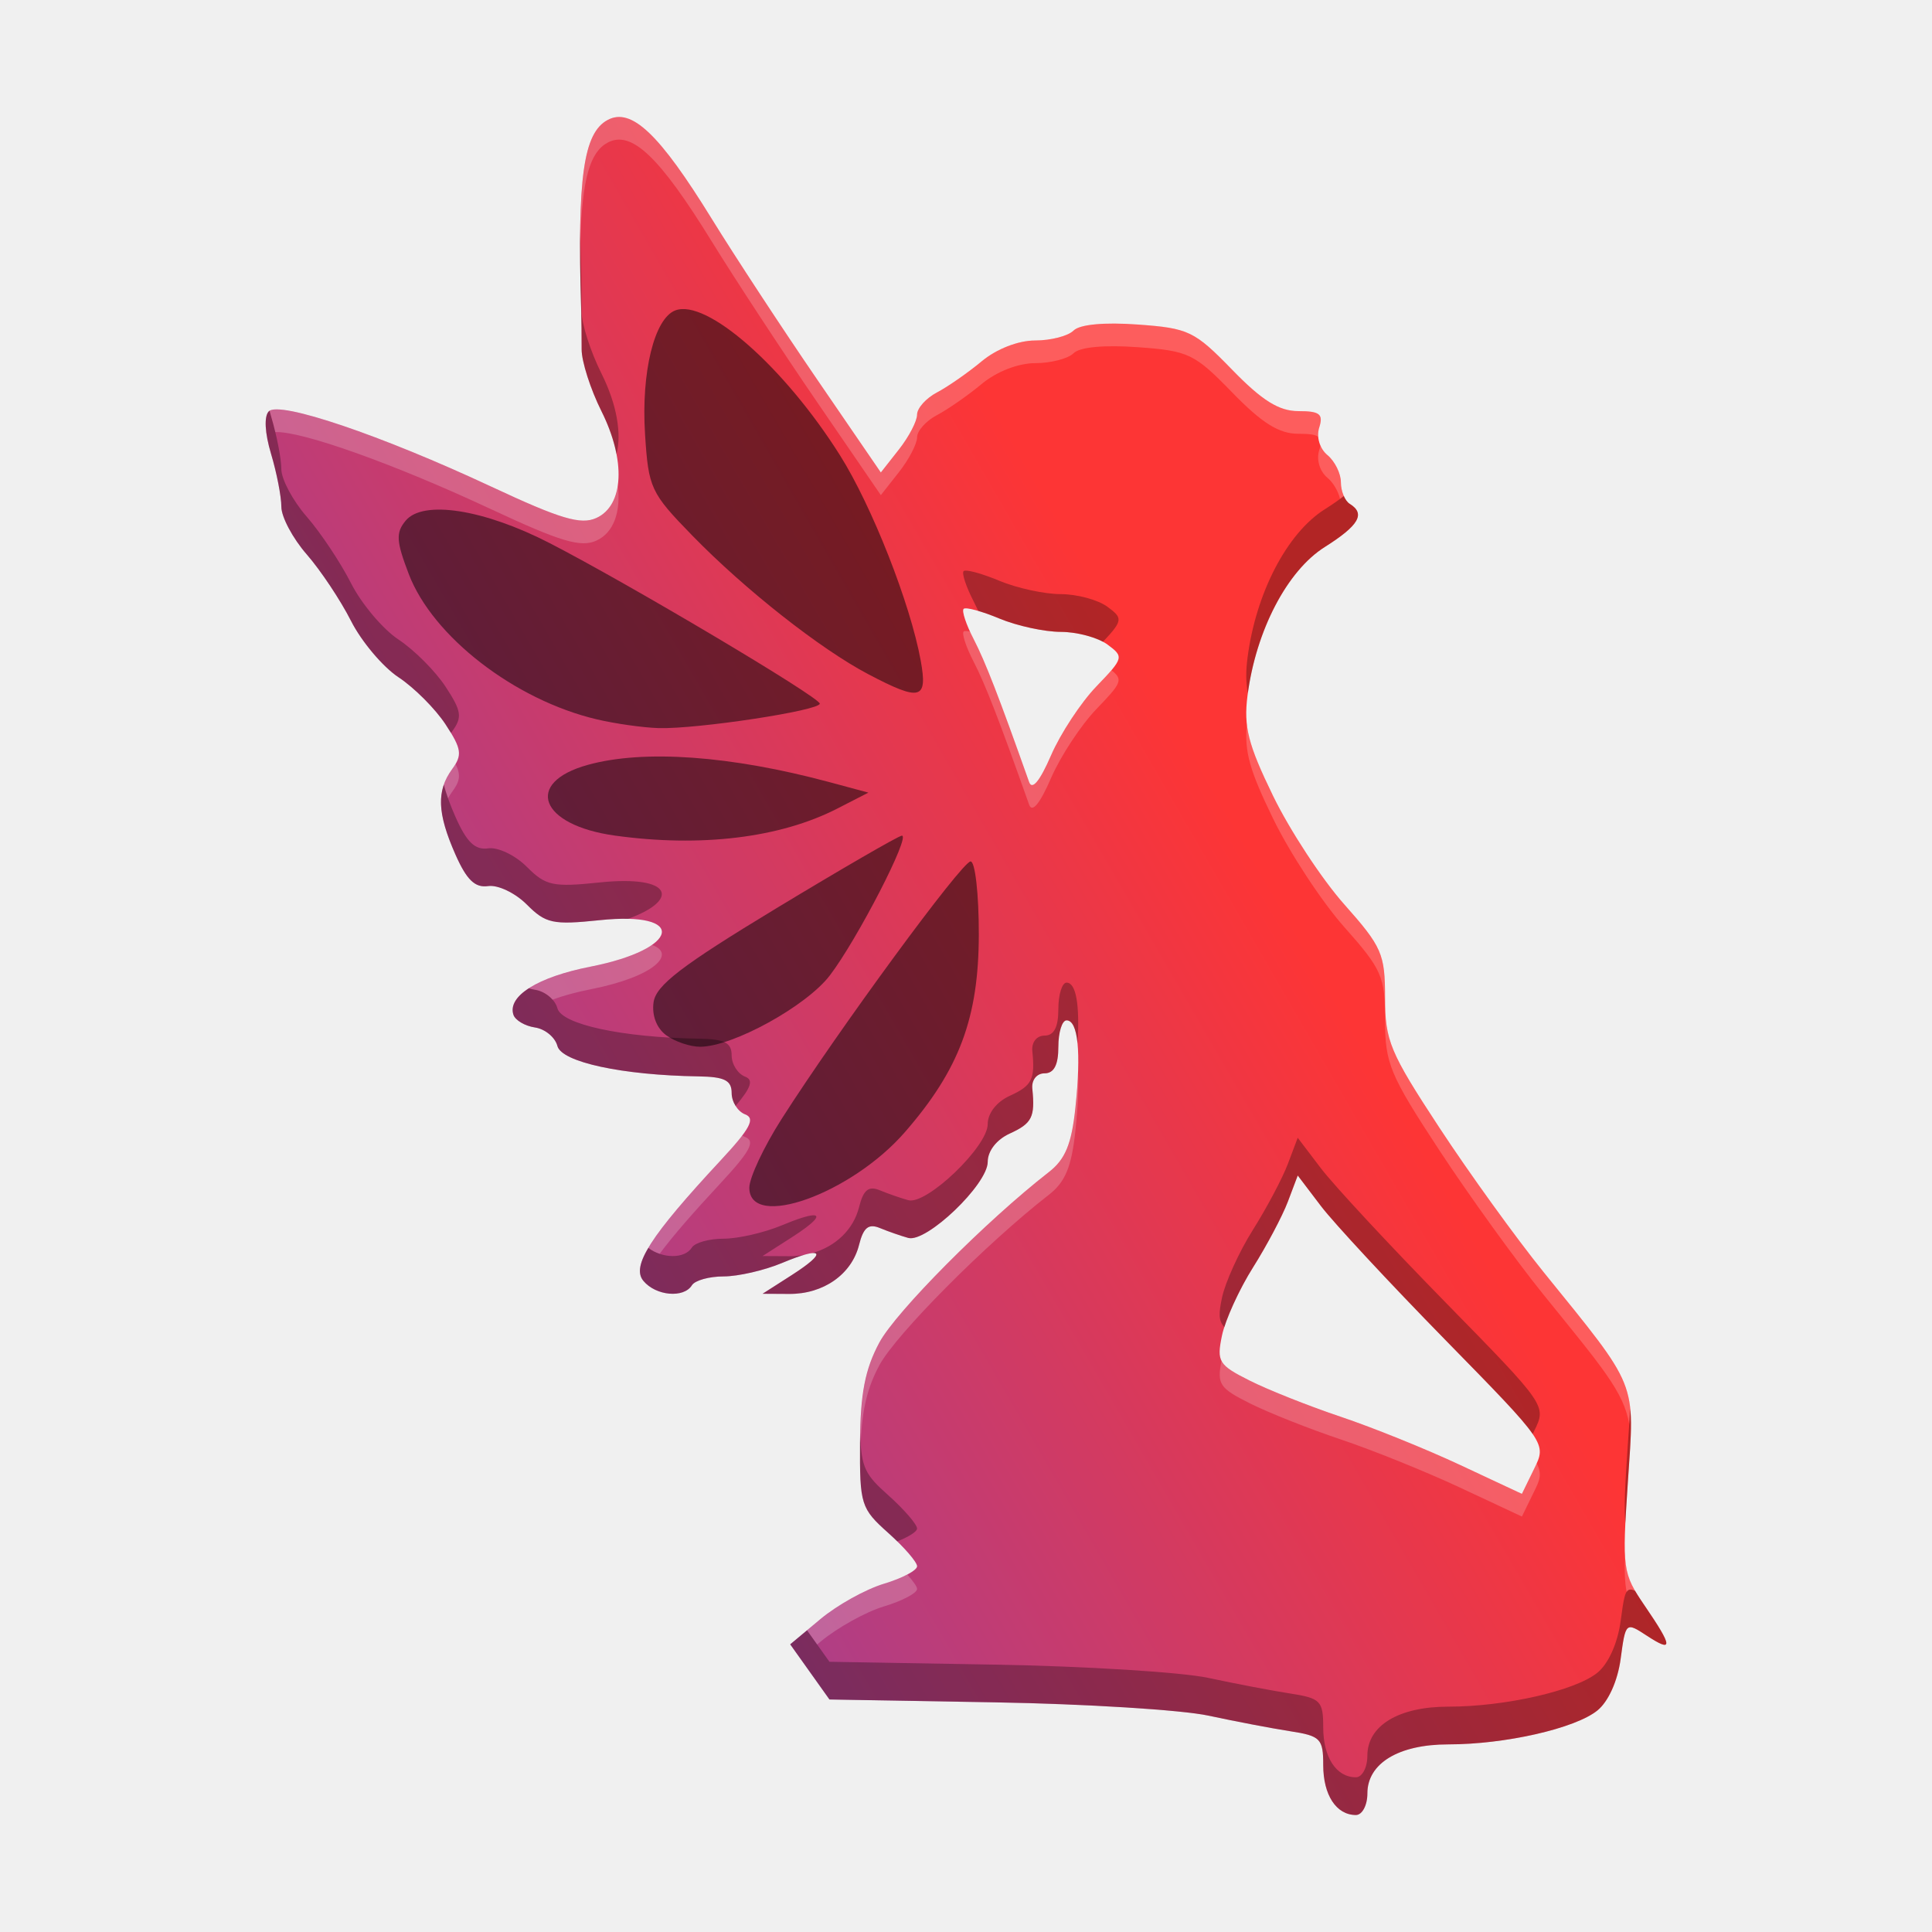
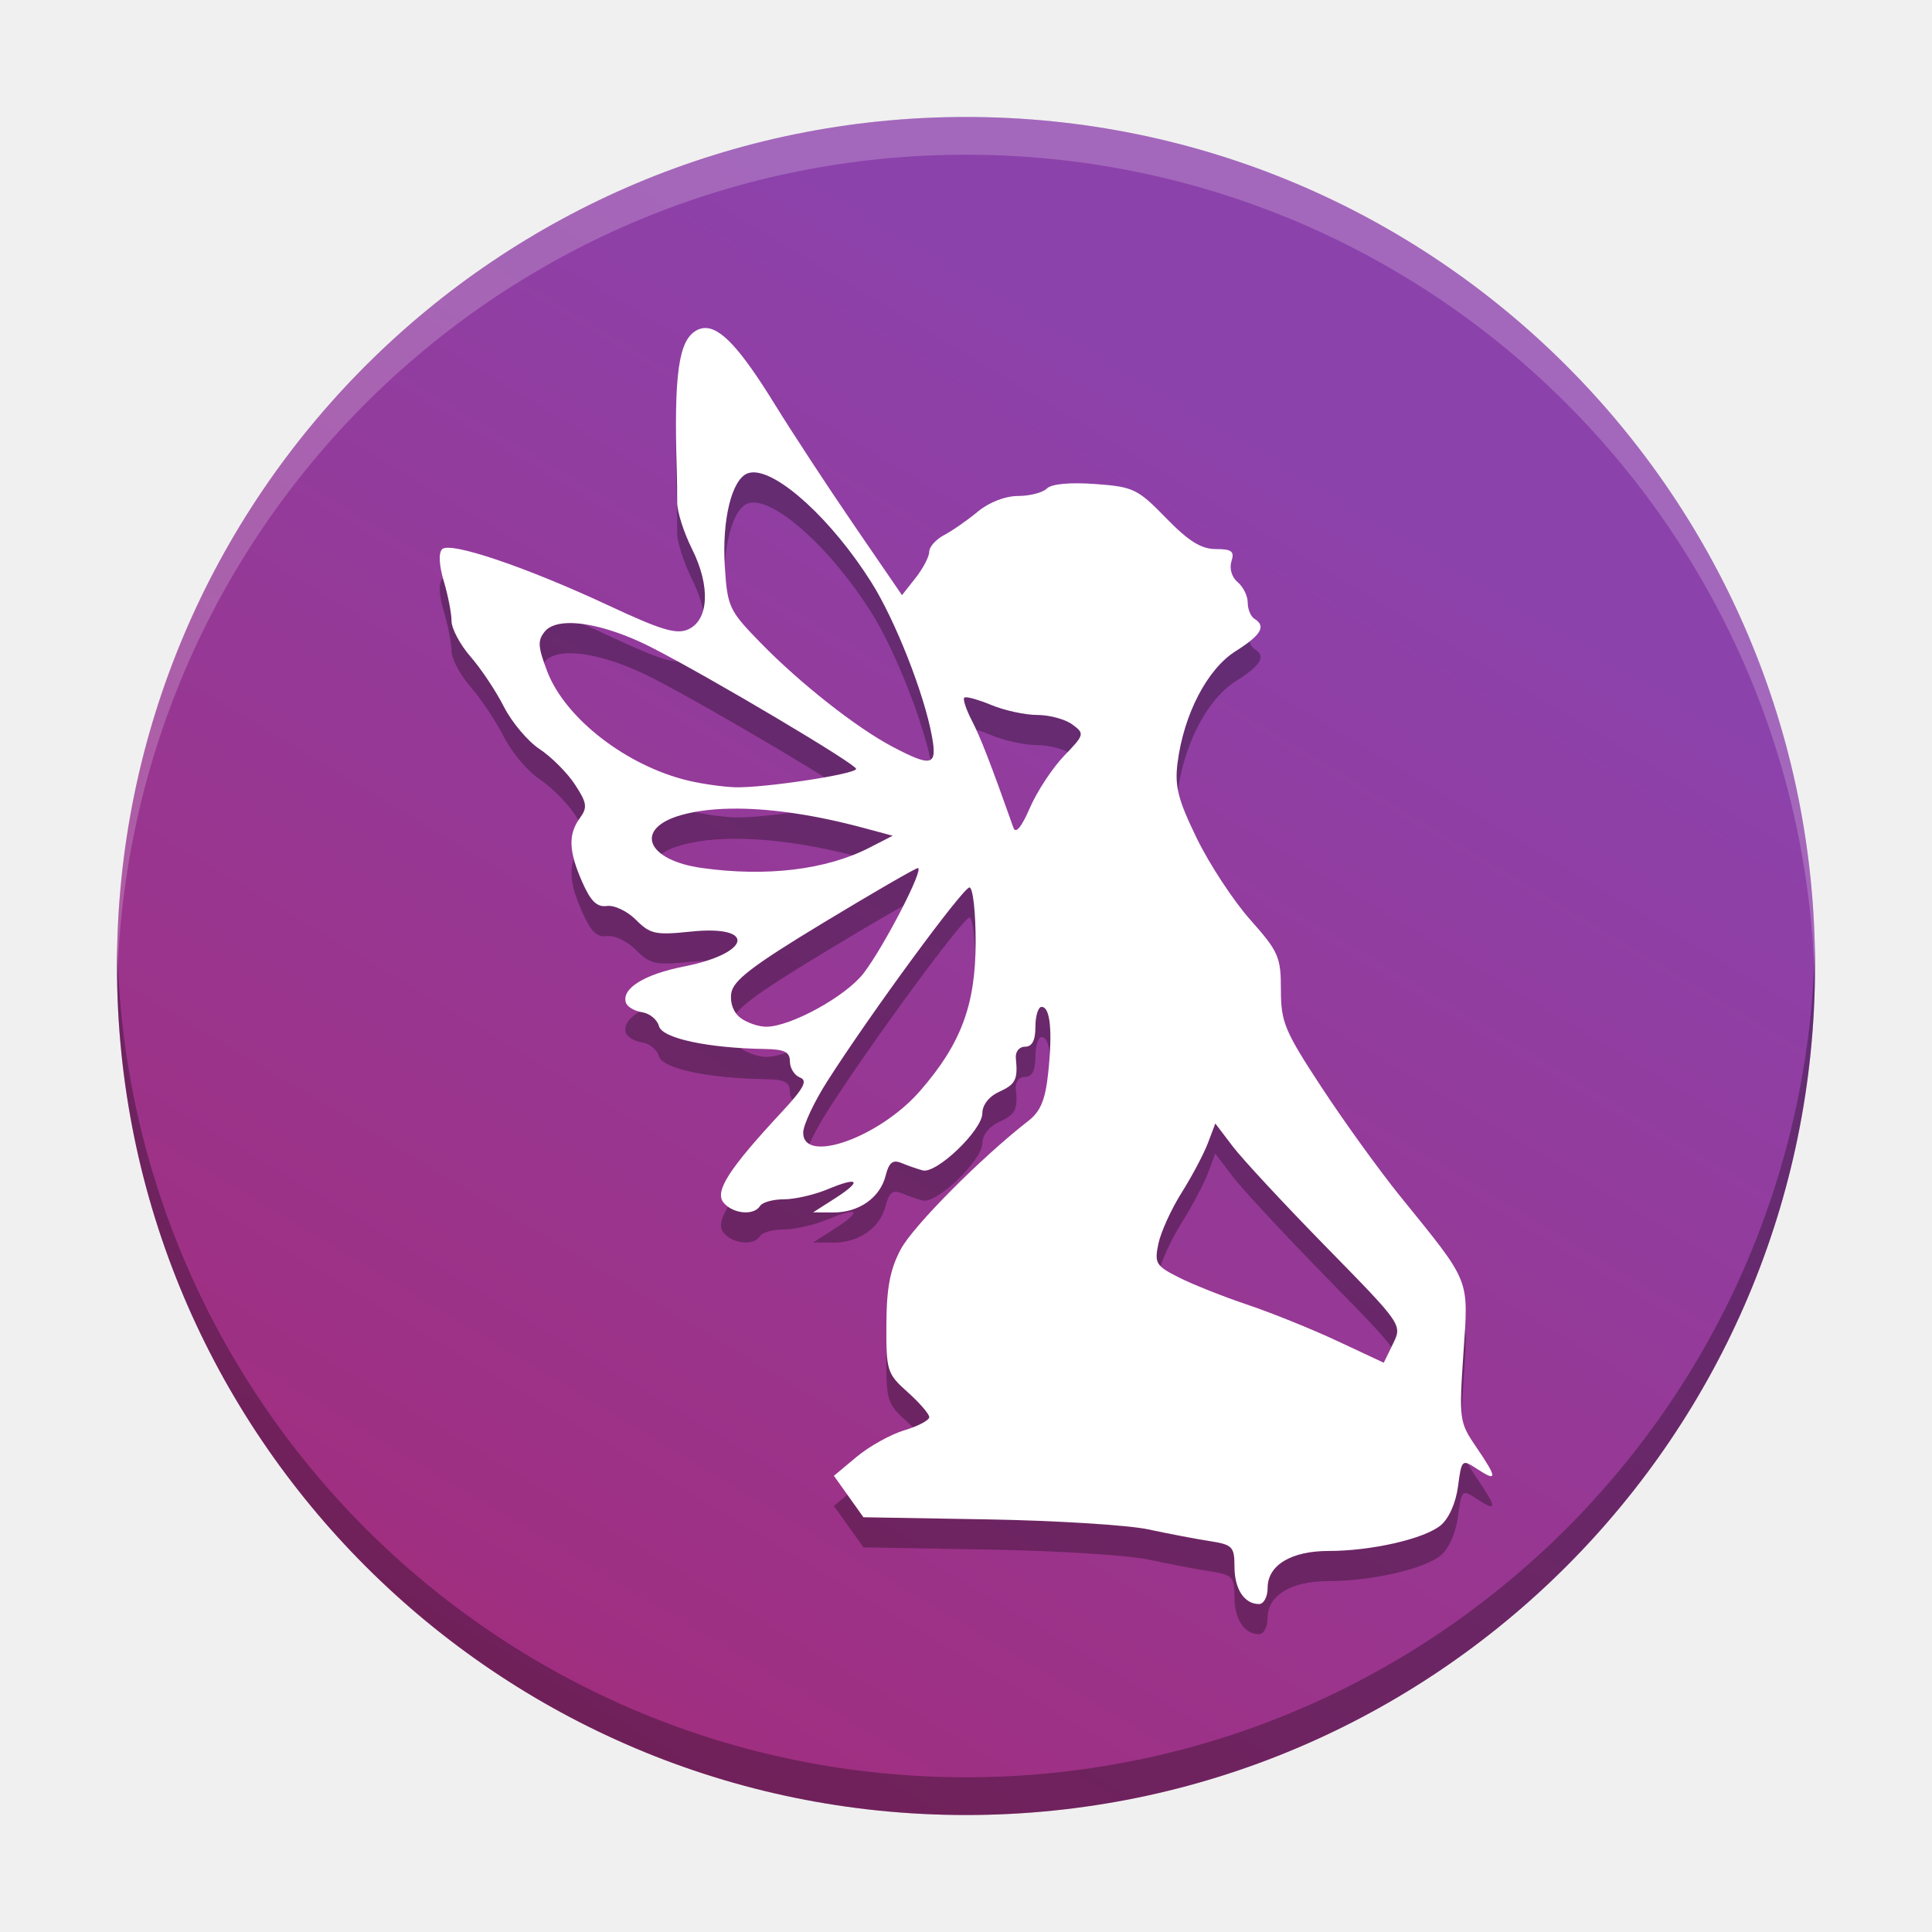
<svg xmlns="http://www.w3.org/2000/svg" version="1.1" viewBox="0 0 512 512">
  <defs>
-     <linearGradient id="a" x1="-109.43" x2="-259.37" y1="372.01" y2="458.58" gradientTransform="matrix(1.7549 0 0 1.7549 500.15 -468.76)" gradientUnits="userSpaceOnUse">
-       <stop stop-color="#fd3535" offset="0" />
+     <linearGradient id="a" x1="-107.9" x2="318.17" y1="818.07" y2="107.12" gradientTransform="translate(.88045 -.88055)" gradientUnits="userSpaceOnUse">
+       <stop stop-color="#b8174c" offset="0" />
      <stop stop-color="#8c42ab" offset="1" />
    </linearGradient>
  </defs>
-   <g stroke-width="2.34">
-     <path d="m362.37 475.28c0-7.985 8.283-13.002 21.465-13.002 15.055 0 33.61-4.222 39.493-8.987 2.916-2.361 5.378-7.837 6.167-13.715 1.3-9.69 1.366-9.749 6.872-6.142 7.102 4.654 7.002 3.085-0.503-7.906-5.871-8.597-6.012-9.636-4.46-32.778 1.819-27.118 2.901-24.424-22.358-55.657-7.286-9.009-19.715-26.234-27.621-38.28-13.092-19.946-14.374-23.019-14.374-34.436 0-11.588-0.817-13.455-10.809-24.706-5.945-6.694-14.434-19.628-18.864-28.742-6.624-13.628-7.827-18.35-6.775-26.585 2.189-17.141 10.457-33.056 20.447-39.363 9.095-5.742 10.889-8.836 6.641-11.461-1.287-0.795-2.34-3.361-2.34-5.701 0-2.34-1.603-5.586-3.563-7.212-2.057-1.707-2.979-4.795-2.182-7.306 1.133-3.568 0.141-4.349-5.519-4.349-5.141 0-9.614-2.792-17.547-10.954-9.996-10.284-11.526-11.017-25.021-11.993-8.891-0.643-15.378-0.035-17.007 1.594-1.448 1.449-6.028 2.634-10.176 2.634-4.483 0-10.225 2.232-14.156 5.502-3.638 3.026-8.983 6.749-11.879 8.272-2.896 1.523-5.265 4.17-5.265 5.882 0 1.712-2.161 5.86-4.803 9.218l-4.803 6.106-16.841-24.585c-9.263-13.522-21.85-32.712-27.973-42.644-13.884-22.523-21.294-29.557-27.588-26.188-6.391 3.42-8.074 15.316-7.026 49.663 0.088 2.896 0.151 7.897 0.139 11.115-0.012 3.217 2.348 10.588 5.243 16.379 6.528 13.054 5.966 24.987-1.332 28.312-4.13 1.882-9.486 0.286-27.866-8.304-29.2-13.645-56.129-22.765-58.941-19.961-1.304 1.3-1.074 5.727 0.585 11.263 1.503 5.017 2.733 11.332 2.733 14.033s3.017 8.371 6.705 12.598c3.688 4.227 8.977 12.168 11.754 17.645 2.777 5.478 8.447 12.205 12.599 14.95 4.152 2.745 9.761 8.366 12.465 12.49 4.237 6.465 4.479 8.095 1.755 11.821-4.205 5.75-3.983 11.688 0.843 22.628 2.98 6.754 5.201 8.899 8.686 8.391 2.575-0.376 7.184 1.826 10.242 4.894 5.008 5.024 6.918 5.435 19.284 4.142 23.349-2.44 21.372 7.64-2.416 12.32-13.977 2.75-22.047 7.788-20.416 12.747 0.48 1.459 3.052 2.976 5.716 3.37 2.664 0.394 5.336 2.601 5.938 4.905 1.12 4.283 17.2 7.746 37.405 8.055 6.894 0.106 8.775 1.052 8.775 4.417 0 2.355 1.608 4.899 3.573 5.654 2.779 1.066 1.333 3.78-6.506 12.211-18.633 20.04-23.723 27.976-20.462 31.905 3.31 3.989 10.706 4.658 12.865 1.164 0.795-1.287 4.577-2.34 8.403-2.34 3.826 0 10.77-1.593 15.431-3.541 11.041-4.613 12.323-3.024 2.588 3.209l-7.703 4.932 7.084 0.039c9.062 0.051 16.53-5.197 18.486-12.988 1.159-4.619 2.514-5.713 5.532-4.469 2.198 0.907 5.576 2.084 7.507 2.617 4.833 1.334 21.059-14.191 21.059-20.15 0-2.902 2.349-5.92 5.85-7.515 5.892-2.685 6.735-4.358 5.972-11.859-0.237-2.331 1.159-4.095 3.24-4.095 2.503 0 3.657-2.214 3.657-7.02 0-3.861 0.98-7.02 2.177-7.02 3.053 0 3.901 8.378 2.343 23.151-1.016 9.639-2.675 13.667-7.02 17.048-16.607 12.923-40.547 37.002-44.947 45.208-3.786 7.061-5.04 13.571-5.109 26.51-0.088 16.444 0.222 17.431 7.513 23.951 4.183 3.74 7.605 7.702 7.605 8.803 0 1.101-3.949 3.187-8.775 4.634-4.826 1.448-12.391 5.653-16.812 9.346l-8.037 6.714 10.405 14.612 43.783 0.755c24.081 0.415 49.574 2.001 56.653 3.524 7.078 1.523 16.818 3.38 21.644 4.128 8.064 1.249 8.775 1.976 8.775 8.975 0 7.942 3.461 13.231 8.658 13.231 1.673 0 3.042-2.573 3.042-5.717zm24.569-87.047c-9.009-4.215-23.224-9.957-31.589-12.76-8.365-2.803-19.229-7.115-24.142-9.582-8.26-4.148-8.815-5.048-7.368-11.962 0.86-4.112 4.549-12.215 8.198-18.006 3.648-5.791 7.814-13.651 9.256-17.466l2.623-6.937 6.159 8.107c3.387 4.459 18.225 20.427 32.973 35.486 26.803 27.367 26.813 27.383 23.542 34.081l-3.272 6.702zm-114.22-181c-8.007-22.61-11.615-31.908-14.686-37.847-2.004-3.876-3.201-7.489-2.661-8.03 0.541-0.541 4.796 0.61 9.457 2.557 4.661 1.947 11.992 3.541 16.291 3.541 4.3 0 9.862 1.506 12.36 3.346 4.406 3.246 4.318 3.58-2.927 11.115-4.108 4.273-9.522 12.507-12.03 18.298-2.946 6.8-5.002 9.287-5.804 7.02z" fill="url(#a)" />
-     <path d="m198.58 314.75c0-2.636 3.827-10.796 8.504-18.134 15.024-23.572 47.863-68.33 50.134-68.33 1.21 0 2.19 8.687 2.177 19.304-0.026 22.138-5.147 35.846-19.592 52.442-14.275 16.401-41.223 26.022-41.223 14.718zm-22.004-40.382c-2.565-1.875-3.867-5.258-3.372-8.756 0.639-4.509 7.406-9.694 32.396-24.823 17.374-10.518 32.394-19.213 33.377-19.323 2.522-0.282-11.743 27.434-19.053 37.019-6.213 8.147-25.695 18.875-34.352 18.916-2.65 0.012-6.698-1.352-8.997-3.033zm-13.706-52.94c-19.798-2.759-24.079-14.013-7.122-18.722 14.847-4.123 37.925-2.471 64.154 4.592l10.232 2.755-8.226 4.22c-15.177 7.787-36.216 10.336-59.039 7.155zm-4.689-30.787c-21.773-5.13-43.522-21.935-49.858-38.525-3.33-8.72-3.459-10.952-0.814-14.139 4.592-5.533 20.675-3.033 38.094 5.923 20.998 10.796 71.588 40.854 71.646 42.568 0.062 1.842-32.631 6.801-42.749 6.484-4.13-0.129-11.474-1.169-16.32-2.311zm71.989-11.934c-12.731-6.683-32.695-22.402-46.686-36.758-11.062-11.351-11.63-12.569-12.542-26.892-1.043-16.384 2.443-30.655 8.011-32.792 8.266-3.172 28.868 14.946 43.648 38.385 8.466 13.426 18.662 39.35 21.396 54.403 1.885 10.376-0.049 10.888-13.827 3.654z" opacity=".5" />
-     <path d="m153.75 60.303c-0.094 5.879-0.006 12.849 0.248 21.158 0.088 2.896 0.151 7.898 0.139 11.115-0.012 3.217 2.348 10.588 5.244 16.379 1.99 3.98 3.312 7.851 3.994 11.41 1.405-5.459 0.105-13.212-3.994-21.41-2.896-5.791-5.256-13.162-5.244-16.379 0.012-3.217-0.05-8.22-0.139-11.115-0.123-4.03-0.203-7.724-0.248-11.158zm-82.309 48.564c-0.069 0.044-0.147 0.083-0.199 0.135-1.304 1.3-1.075 5.728 0.584 11.264 1.503 5.017 2.732 11.332 2.732 14.033s3.017 8.37 6.705 12.598c3.688 4.227 8.979 12.169 11.756 17.646 2.777 5.478 8.447 12.204 12.6 14.949 4.152 2.745 9.76 8.366 12.463 12.49 0.549 0.838 1.026 1.589 1.443 2.279 0.105-0.153 0.201-0.307 0.312-0.459 2.724-3.726 2.481-5.355-1.756-11.82-2.703-4.125-8.31-9.745-12.463-12.49-4.152-2.745-9.822-9.472-12.6-14.949-2.777-5.478-8.068-13.419-11.756-17.646-3.688-4.227-6.705-9.896-6.705-12.598s-1.229-9.017-2.732-14.033c-0.144-0.479-0.263-0.937-0.385-1.398zm284.69 22.58c-1.33 1.06-3.005 2.227-5.08 3.537-9.991 6.307-18.258 22.222-20.447 39.363-0.438 3.428-0.476 6.252 0.096 9.357 2.312-16.894 10.486-32.493 20.352-38.721 9.095-5.742 10.888-8.836 6.641-11.461-0.601-0.371-1.145-1.136-1.56-2.076zm-100.39 19.781c-0.177 0.016-0.302 0.059-0.369 0.127-0.541 0.541 0.656 4.154 2.66 8.029 0.4 0.774 0.811 1.615 1.238 2.525 1.602 0.472 3.531 1.155 5.559 2.002 4.661 1.947 11.991 3.541 16.291 3.541 3.719 0 8.373 1.128 11.182 2.623 5.41-5.723 5.18-6.329 1.178-9.277-2.498-1.84-8.06-3.346-12.359-3.346-4.3 1e-5 -11.63-1.594-16.291-3.541-4.078-1.704-7.847-2.799-9.088-2.684zm-138.12 56.723c-1.619 4.67-0.633 10.109 3.061 18.48 2.98 6.754 5.2 8.899 8.686 8.391 2.575-0.376 7.185 1.827 10.242 4.894 5.008 5.024 6.918 5.435 19.283 4.143 2.912-0.304 5.43-0.414 7.561-0.363 13.761-4.988 11.931-11.674-7.561-9.637-12.366 1.292-14.275 0.882-19.283-4.143-3.057-3.067-7.667-5.27-10.242-4.894-3.485 0.508-5.706-1.637-8.686-8.391-1.422-3.223-2.433-6.003-3.061-8.48zm165.03 52.457c-1.197 0-2.178 3.159-2.178 7.019 0 4.805-1.153 7.019-3.656 7.019-2.082 0-3.477 1.765-3.24 4.096 0.763 7.5-0.08 9.173-5.973 11.857-3.501 1.595-5.85 4.614-5.85 7.516 0 5.958-16.225 21.484-21.059 20.15-1.93-0.533-5.309-1.711-7.508-2.617-3.018-1.244-4.372-0.15-5.531 4.469-1.499 5.973-6.244 10.44-12.457 12.182 2.533-0.254 0.859 1.82-5.41 5.834l-7.703 4.934 7.084 0.039c9.062 0.051 16.531-5.197 18.486-12.988 1.159-4.619 2.513-5.713 5.531-4.469 2.198 0.907 5.577 2.084 7.508 2.617 4.833 1.334 21.059-14.192 21.059-20.15 0-2.902 2.349-5.921 5.85-7.516 5.892-2.685 6.736-4.357 5.973-11.857-0.237-2.331 1.159-4.096 3.24-4.096 2.503 0 3.656-2.214 3.656-7.019 0-3.861 0.98-7.019 2.178-7.019 1.541 0 2.519 2.14 2.91 6.154 0.606-10.346-0.384-16.154-2.91-16.154zm-142.5 1.496c-3.364 2.178-4.883 4.609-4.09 7.021 0.48 1.459 3.053 2.975 5.717 3.369 2.664 0.394 5.335 2.6 5.938 4.904 1.12 4.283 17.201 7.747 37.406 8.057 6.894 0.106 8.773 1.052 8.773 4.416 0 1.172 0.401 2.39 1.043 3.412 4.215-4.97 4.74-6.91 2.531-7.758-1.965-0.754-3.574-3.299-3.574-5.654 0-3.365-1.879-4.31-8.773-4.416-20.206-0.31-36.286-3.774-37.406-8.057-0.602-2.304-3.274-4.51-5.938-4.904-0.554-0.082-1.099-0.222-1.627-0.391zm203.76 39.619-2.621 6.936c-1.442 3.815-5.609 11.676-9.258 17.467-3.648 5.791-7.337 13.894-8.197 18.006-0.838 4.007-0.992 5.994 0.625 7.764 1.415-4.392 4.497-10.889 7.572-15.77 3.648-5.791 7.815-13.652 9.258-17.467l2.621-6.936 6.16 8.105c3.387 4.459 18.225 20.428 32.973 35.486 13.551 13.837 20.24 20.672 23.133 24.924l0.41-0.842c3.271-6.699 3.26-6.715-23.543-34.082-14.748-15.059-29.585-31.028-32.973-35.486l-6.16-8.105zm-128.48 20.547c-1.329 0.068-4.096 0.924-8.236 2.654-4.661 1.947-11.605 3.541-15.432 3.541-3.826 1e-5 -7.607 1.053-8.402 2.34-1.907 3.085-7.892 2.92-11.547 0.094-2.522 4.273-2.815 6.939-1.318 8.742 3.31 3.989 10.706 4.658 12.865 1.164 0.795-1.287 4.576-2.34 8.402-2.34 3.826 0 10.771-1.594 15.432-3.541 2.418-1.01 4.338-1.705 5.807-2.137-1.239 0.209-2.519 0.326-3.838 0.318l-7.084-0.039 7.703-4.934c6.084-3.896 7.864-5.976 5.648-5.863zm216.59 51.207c-0.156 2.731-0.38 5.816-0.625 9.477-0.722 10.766-1.068 16.723-0.65 20.908 0.145-3.025 0.352-6.462 0.65-10.908 0.604-9.001 1.12-14.713 0.625-19.477zm-204.06 6.408c-0.018 0.871-0.044 1.705-0.049 2.641-0.088 16.444 0.222 17.431 7.514 23.951 0.824 0.737 1.605 1.478 2.35 2.209 3.084-1.236 5.256-2.591 5.256-3.406 0-1.101-3.423-5.063-7.606-8.803-5.98-5.348-7.245-7.108-7.465-16.592zm204.15 41.555c-1.478-0.012-1.809 2.282-2.621 8.338-0.788 5.878-3.25 11.355-6.166 13.717-5.884 4.765-24.44 8.986-39.494 8.986-13.182 0-21.463 5.017-21.463 13.002 0 3.144-1.37 5.717-3.043 5.717-5.196 0-8.658-5.291-8.658-13.232 0-6.999-0.71-7.726-8.773-8.975-4.826-0.747-14.566-2.604-21.645-4.127-7.078-1.523-32.572-3.108-56.652-3.523l-43.783-0.756-5.203-7.307-0.738-1.035-4.465 3.728 10.406 14.613 43.783 0.756c24.081 0.415 49.574 2.001 56.652 3.523 7.078 1.523 16.818 3.38 21.645 4.127 8.064 1.249 8.773 1.976 8.773 8.975 0 7.942 3.462 13.232 8.658 13.232 1.673 0 3.043-2.572 3.043-5.717 0-7.985 8.281-13.002 21.463-13.002 15.055 0 33.61-4.222 39.494-8.986 2.916-2.361 5.378-7.838 6.166-13.717 1.3-9.69 1.367-9.748 6.873-6.141 7.102 4.654 7.002 3.084-0.504-7.906-1.018-1.49-1.853-2.747-2.547-3.938-0.468-0.22-0.868-0.351-1.201-0.354z" opacity=".3" />
-     <path d="m164.08 31c-1.058-0.001-2.069 0.271-3.053 0.797-4.858 2.6-6.985 10.154-7.269 28.693 0.014 1.076 0.037 2.218 0.059 3.348 0.446-16.6 2.593-23.57 7.211-26.041 6.294-3.369 13.706 3.667 27.59 26.189 6.123 9.932 18.71 29.123 27.973 42.645l16.84 24.584 4.805-6.106c2.642-3.358 4.803-7.507 4.803-9.219 0-1.712 2.368-4.357 5.264-5.881 2.896-1.523 8.241-5.245 11.879-8.271 3.931-3.27 9.675-5.502 14.158-5.502 4.148 0 8.727-1.186 10.176-2.635 1.629-1.629 8.115-2.237 17.006-1.594 13.495 0.976 15.025 1.71 25.021 11.994 7.933 8.161 12.406 10.953 17.547 10.953 2.8 0 4.454 0.191 5.277 0.816-0.07-0.839-0.007-1.681 0.242-2.467 1.133-3.568 0.141-4.35-5.519-4.35-5.141 0-9.614-2.792-17.547-10.953-9.996-10.284-11.526-11.018-25.021-11.994-8.891-0.643-15.377-0.035-17.006 1.594-1.448 1.449-6.028 2.635-10.176 2.635-4.483 0-10.227 2.232-14.158 5.502-3.638 3.026-8.983 6.748-11.879 8.271-2.896 1.523-5.264 4.169-5.264 5.881 0 1.712-2.161 5.86-4.803 9.219l-4.805 6.106-16.84-24.584c-9.263-13.522-21.85-32.712-27.973-42.645-11.714-19.003-18.822-26.981-24.537-26.986zm-10.346 31.764c-0.003 0.453-0.01 0.888-0.012 1.353 0.001-0.465 0.008-0.901 0.012-1.353zm-0.002 4.604c0.002 0.31-7.1e-4 0.595 0.002 0.91 4.5e-4 -0.051 0.001-0.097 0.002-0.148-0.002-0.257-0.002-0.508-0.004-0.762zm-80.344 41.129c-0.905-0.006-1.55 0.12-1.943 0.371 0.122 0.461 0.241 0.919 0.385 1.398 0.406 1.354 0.782 2.798 1.129 4.244 6.888-0.307 31.144 8.264 57.229 20.453 18.381 8.589 23.735 10.186 27.865 8.305 4.597-2.095 6.515-7.608 5.678-14.662-0.588 4.113-2.49 7.21-5.678 8.662-4.13 1.882-9.485 0.285-27.865-8.305-25.55-11.94-49.361-20.413-56.799-20.467zm-2.426 0.889c-0.018 0.031-0.035 0.065-0.053 0.098 0.017-0.033 0.034-0.067 0.053-0.098zm-0.42 1.25c-0.048 0.271-0.083 0.565-0.104 0.883 0.021-0.316 0.054-0.614 0.104-0.883zm-0.121 1.52c-0.001 0.15-1.2e-4 0.301 0.004 0.459-0.004-0.157-0.006-0.309-0.004-0.459zm279.51 5.914c-0.07 0.37-0.179 0.779-0.324 1.236-0.797 2.511 0.125 5.6 2.182 7.307 1.534 1.273 2.837 3.535 3.336 5.582 0.331-0.247 0.71-0.51 1.006-0.746-0.475-1.073-0.779-2.377-0.779-3.625 0-2.34-1.603-5.585-3.562-7.211-0.81-0.672-1.435-1.562-1.857-2.543zm6.902 14.619c0.031 0.042 0.064 0.073 0.096 0.113-0.031-0.039-0.065-0.072-0.096-0.113zm0.412 0.479c0.144 0.141 0.293 0.263 0.445 0.357-0.152-0.094-0.301-0.217-0.445-0.357zm1.273 0.945c0.067 0.054 0.123 0.11 0.186 0.164-0.062-0.054-0.119-0.11-0.186-0.164zm0.65 0.631c0.065 0.076 0.132 0.152 0.188 0.229-0.056-0.077-0.123-0.153-0.188-0.229zm0.301 0.387c0.089 0.139 0.163 0.28 0.223 0.424-0.059-0.144-0.134-0.284-0.223-0.424zm0.287 0.621c0.031 0.097 0.055 0.194 0.072 0.293-0.017-0.099-0.042-0.196-0.072-0.293zm0.105 0.52c0.01 0.133 0.007 0.269-0.006 0.406 0.013-0.138 0.016-0.273 0.006-0.406zm-0.055 0.697c-0.017 0.08-0.038 0.162-0.062 0.244 0.024-0.082 0.046-0.164 0.062-0.244zm-0.27 0.775c-0.028 0.058-0.053 0.116-0.084 0.176 0.032-0.059 0.056-0.117 0.084-0.176zm-103.79 29.486c-0.177 0.016-0.302 0.059-0.369 0.127-0.541 0.541 0.656 4.154 2.66 8.029 3.071 5.939 6.678 15.235 14.686 37.846 0.803 2.267 2.859-0.219 5.805-7.019 2.509-5.791 7.921-14.024 12.029-18.297 6.573-6.837 7.213-7.767 3.992-10.301-0.951 1.118-2.255 2.494-3.992 4.301-4.108 4.273-9.521 12.506-12.029 18.297-2.946 6.8-5.002 9.286-5.805 7.019-8.007-22.61-11.615-31.907-14.686-37.846-0.358-0.692-0.679-1.368-0.98-2.027-0.55-0.101-1.016-0.156-1.31-0.129zm74.688 24.656c-0.703 7.337 0.746 12.291 6.947 25.049 4.43 9.114 12.918 22.046 18.863 28.74 9.993 11.251 10.811 13.119 10.811 24.707 0 11.417 1.281 14.489 14.373 34.436 7.906 12.045 20.335 29.271 27.621 38.279 15.734 19.456 21.233 25.758 22.713 34.293 0.089-1.327 0.202-2.905 0.27-4.082-0.992-9.599-6.103-15.339-22.982-36.211-7.286-9.009-19.715-26.234-27.621-38.279-13.092-19.946-14.373-23.019-14.373-34.436 0-11.588-0.818-13.456-10.811-24.707-5.945-6.694-14.433-19.626-18.863-28.74-4.412-9.078-6.41-14.204-6.947-19.049zm-209.69 10.578c-0.249 0.423-0.548 0.863-0.896 1.34-1.039 1.421-1.793 2.858-2.287 4.375 0.025-0.075 0.044-0.152 0.07-0.227 0.285 1.126 0.661 2.324 1.107 3.588 0.33-0.583 0.69-1.163 1.109-1.736 1.952-2.67 2.37-4.272 0.896-7.34zm-3.432 6.566c-0.043 0.17-0.083 0.341-0.119 0.514 0.037-0.172 0.076-0.344 0.119-0.514zm-0.303 1.559c-0.021 0.157-0.035 0.317-0.051 0.477 0.016-0.159 0.03-0.32 0.051-0.477zm-0.117 1.51c-0.003 0.12-0.009 0.238-0.01 0.359 8.1e-4 -0.121 0.006-0.24 0.01-0.359zm0.039 1.734c0.009 0.115 0.02 0.233 0.031 0.35-0.011-0.117-0.023-0.234-0.031-0.35zm0.203 1.734c0.007 0.046 0.01 0.088 0.018 0.135 4.1e-4 -0.002 0.002-0.004 0.002-0.006-0.007-0.044-0.013-0.085-0.02-0.129zm55.648 34.85c-2.97 2.08-8.435 4.215-16.297 5.762-7.175 1.412-12.778 3.429-16.326 5.727 0.528 0.168 1.073 0.309 1.627 0.391 1.739 0.257 3.471 1.292 4.639 2.617 2.865-1.049 6.229-1.98 10.061-2.734 16.995-3.344 22.849-9.441 16.297-11.762zm-32.623 11.488c-0.42 0.272-0.813 0.549-1.174 0.828 0.362-0.28 0.753-0.556 1.174-0.828zm-1.174 0.828c-0.361 0.279-0.694 0.56-0.994 0.846 0.301-0.285 0.633-0.567 0.994-0.846zm-1.01 0.863c-0.293 0.279-0.56 0.561-0.793 0.846 0.234-0.284 0.5-0.567 0.793-0.846zm-0.834 0.902c-0.218 0.271-0.415 0.543-0.578 0.818 0.164-0.275 0.359-0.547 0.578-0.818zm-0.637 0.932c-0.314 0.558-0.526 1.121-0.604 1.688 0.079-0.566 0.288-1.13 0.604-1.688zm-0.604 1.688c-0.02 0.147-0.034 0.296-0.037 0.443 0.004-0.148 0.017-0.296 0.037-0.443zm-0.033 0.553c4.7e-4 0.117 7.1e-4 0.234 0.012 0.352-0.011-0.117-0.011-0.235-0.012-0.352zm0.012 0.352c0.014 0.15 0.037 0.301 0.068 0.451-0.032-0.151-0.054-0.3-0.068-0.451zm0.189 0.904c0.051 0.156 0.135 0.313 0.234 0.469-0.097-0.156-0.183-0.312-0.234-0.469zm0.365 0.656c0.058 0.078 0.123 0.156 0.191 0.232-0.067-0.077-0.134-0.155-0.191-0.232zm149.26 14.691c-0.103 2.737-0.324 5.818-0.689 9.285-1.016 9.639-2.676 13.668-7.021 17.049-16.607 12.923-40.546 37.001-44.945 45.207-3.512 6.551-4.833 12.696-5.062 23.871 0.022 0.968 0.065 1.808 0.113 2.627 0.424-9.094 1.808-14.638 4.949-20.498 4.399-8.206 28.338-32.284 44.945-45.207 4.345-3.381 6.005-7.41 7.021-17.049 0.667-6.322 0.888-11.461 0.689-15.285zm-11.938 9.438c-0.002 0.025-0.003 0.051-0.006 0.076 0.002-0.025 0.004-0.051 0.006-0.076zm-77.059 7.203c-1.273 1.69-3.113 3.817-5.723 6.623-11.141 11.983-17.41 19.616-19.977 24.674 0.244-0.48 0.52-0.984 0.832-1.512 0.886 0.685 1.911 1.21 2.981 1.574 3.444-4.656 8.712-10.721 16.164-18.736 7.839-8.431 9.285-11.145 6.506-12.211-0.269-0.103-0.531-0.247-0.783-0.412zm-25.713 31.324c-0.226 0.446-0.422 0.872-0.59 1.279 0.17-0.408 0.363-0.832 0.59-1.279zm-0.66 1.451c-0.144 0.362-0.266 0.709-0.365 1.041 0.101-0.334 0.219-0.678 0.365-1.041zm-0.447 1.332c-0.191 0.72-0.294 1.384-0.271 1.973-0.02-0.591 0.077-1.25 0.271-1.973zm-0.27 2c0.013 0.293 0.053 0.572 0.117 0.836-0.063-0.265-0.106-0.542-0.117-0.836zm0.146 0.953c0.066 0.238 0.149 0.466 0.256 0.682-0.106-0.217-0.192-0.443-0.256-0.682zm0.342 0.838c0.106 0.191 0.221 0.376 0.359 0.551 5.5e-4 -0.001 0.001-0.003 0.002-0.004-0.137-0.174-0.257-0.357-0.361-0.547zm40.412 4.053c-0.44 0.023-0.88 0.044-1.328 0.041 0.448 0.002 0.89-0.014 1.328-0.041zm113.21 17.746c-1.246 6.251-0.463 7.287 7.496 11.283 4.913 2.467 15.775 6.779 24.141 9.582 8.365 2.803 22.581 8.545 31.59 12.76l16.379 7.662 3.273-6.701c1.367-2.8 2.151-4.438 0.654-7.389-0.197 0.438-0.411 0.891-0.654 1.389l-3.273 6.701-16.379-7.662c-9.009-4.215-23.225-9.957-31.59-12.76-8.365-2.803-19.228-7.115-24.141-9.582-4.412-2.215-6.611-3.51-7.496-5.283zm108.47 14.895c0.005 0.119 0.006 0.243 0.01 0.363-0.004-0.12-0.005-0.245-0.01-0.363zm0.037 2.398c-6.4e-4 0.124-0.003 0.249-0.004 0.375 0.001-0.125 0.003-0.251 0.004-0.375zm-1.584 34.186c-0.153 4.41-0.042 7.371 0.445 9.793 0.276-0.425 0.604-0.646 1.035-0.643 0.333 0.003 0.733 0.133 1.201 0.354 0.045 0.078 0.104 0.164 0.15 0.242-1.766-2.978-2.611-5.46-2.832-9.746zm-190.19 5.184c-1.589 0.838-3.778 1.717-6.186 2.439-4.826 1.448-12.39 5.655-16.811 9.348l-3.574 2.984 0.738 1.035 1.941 2.727 0.895-0.746c4.42-3.693 11.984-7.9 16.811-9.348 4.826-1.448 8.775-3.531 8.775-4.633 0-0.594-1.016-2.032-2.59-3.807zm193.89 5.963c0.063 0.098 0.12 0.193 0.186 0.293-0.066-0.101-0.122-0.194-0.186-0.293zm5.012 7.609c0.185 0.297 0.409 0.643 0.57 0.912-0.16-0.268-0.387-0.616-0.57-0.912z" fill="#fff" opacity=".2" />
+   <circle cx="256" cy="256" r="225" fill="url(#a)" />
+   <g transform="matrix(.75145 0 0 .75145 63.629 63.632)">
+     <path d="m163.45 41.675c-0.832 0.086-1.636 0.346-2.422 0.767-6.391 3.42-8.074 15.315-7.026 49.662 0.088 2.896 0.152 7.899 0.14 11.117-0.012 3.217 2.347 10.586 5.242 16.377 6.528 13.054 5.965 24.988-1.333 28.312-4.13 1.882-9.485 0.285-27.865-8.304-29.2-13.645-56.129-22.763-58.941-19.959-1.304 1.3-1.074 5.726 0.585 11.262 1.503 5.017 2.734 11.332 2.734 14.033 0 2.701 3.016 8.371 6.703 12.598 3.688 4.227 8.979 12.169 11.756 17.646 2.777 5.478 8.446 12.205 12.598 14.95 4.152 2.745 9.762 8.365 12.465 12.489 4.237 6.465 4.479 8.095 1.754 11.821-4.205 5.75-3.985 11.688 0.842 22.628 2.98 6.754 5.201 8.898 8.686 8.39 2.575-0.376 7.185 1.827 10.243 4.894 5.008 5.024 6.917 5.436 19.283 4.143 23.349-2.44 21.373 7.64-2.415 12.32-13.977 2.75-22.047 7.788-20.416 12.746 0.48 1.459 3.052 2.977 5.715 3.371 2.664 0.394 5.337 2.601 5.939 4.905 1.12 4.283 17.199 7.745 37.404 8.055 6.894 0.106 8.775 1.051 8.775 4.416 0 2.355 1.609 4.899 3.574 5.653 2.779 1.066 1.333 3.783-6.506 12.213-18.633 20.04-23.724 27.976-20.463 31.905 3.31 3.989 10.707 4.658 12.866 1.164 0.795-1.287 4.577-2.342 8.403-2.342s10.77-1.593 15.431-3.54c11.041-4.613 12.323-3.023 2.589 3.21l-7.704 4.933 7.085 0.039c9.062 0.051 16.529-5.197 18.485-12.988 1.159-4.619 2.513-5.715 5.531-4.471 2.198 0.907 5.579 2.085 7.509 2.617 4.833 1.334 21.058-14.19 21.058-20.149 0-2.902 2.348-5.922 5.848-7.517 5.892-2.685 6.736-4.357 5.973-11.857-0.237-2.331 1.16-4.096 3.241-4.096 2.503 0 3.657-2.212 3.657-7.018 0-3.861 0.981-7.02 2.178-7.02 3.053 0 3.9 8.377 2.342 23.151-1.016 9.639-2.675 13.667-7.02 17.048-16.607 12.923-40.547 37.001-44.947 45.207-3.786 7.061-5.041 13.572-5.11 26.511-0.088 16.444 0.223 17.431 7.514 23.951 4.183 3.74 7.605 7.702 7.605 8.803 0 1.101-3.949 3.187-8.775 4.634-4.826 1.448-12.393 5.654-16.814 9.347l-8.037 6.714 10.404 14.612 43.785 0.754c24.081 0.415 49.572 2.002 56.651 3.524 7.078 1.523 16.82 3.38 21.646 4.128 8.064 1.249 8.775 1.976 8.775 8.975 0 7.942 3.461 13.232 8.658 13.232 1.673 0 3.041-2.574 3.041-5.718l-3e-3 3e-3c0-7.985 8.284-13.004 21.466-13.004 15.055 0 33.608-4.221 39.491-8.985 2.916-2.361 5.379-7.838 6.168-13.716 1.3-9.69 1.366-9.749 6.872-6.142 7.102 4.654 7.001 3.084-0.504-7.907-5.871-8.597-6.012-9.636-4.46-32.778 1.819-27.118 2.901-24.423-22.358-55.656-7.286-9.009-19.715-26.234-27.621-38.28-13.092-19.946-14.373-23.019-14.373-34.436 0-11.588-0.817-13.456-10.81-24.707-5.945-6.694-14.435-19.627-18.865-28.741-6.624-13.628-7.825-18.349-6.773-26.584 2.189-17.141 10.455-33.057 20.445-39.364 9.095-5.742 10.891-8.835 6.643-11.46-1.287-0.795-2.342-3.362-2.342-5.702s-1.601-5.586-3.561-7.213c-2.057-1.707-2.98-4.795-2.183-7.306 1.133-3.568 0.142-4.348-5.518-4.348-5.141 0-9.616-2.791-17.549-10.953-9.996-10.284-11.524-11.019-25.019-11.995-8.891-0.643-15.377-0.033-17.006 1.596-1.448 1.449-6.03 2.633-10.178 2.633-4.483 0-10.224 2.232-14.155 5.502-3.638 3.026-8.982 6.747-11.878 8.271-2.896 1.523-5.266 4.17-5.266 5.882 0 1.712-2.162 5.861-4.803 9.219l-4.803 6.105-16.84-24.585c-9.262-13.522-21.851-32.713-27.974-42.645-12.148-19.708-19.34-27.556-25.165-26.953zm17.193 50.886c9.129-0.537 28.102 16.761 41.958 38.735 8.466 13.426 18.662 39.35 21.396 54.403 1.885 10.376-0.05 10.888-13.827 3.654-12.731-6.683-32.695-22.404-46.686-36.76-11.062-11.351-11.629-12.568-12.541-26.891-1.043-16.384 2.442-30.656 8.011-32.793 0.517-0.198 1.081-0.312 1.689-0.348zm-63.656 53.142c7.364 0.169 17.73 3.245 28.617 8.842 20.998 10.796 71.587 40.855 71.645 42.569 0.062 1.842-32.63 6.802-42.748 6.485-4.13-0.129-11.474-1.169-16.32-2.311v-3e-3c-21.773-5.13-43.521-21.935-49.857-38.525-3.33-8.72-3.461-10.952-0.816-14.139 1.722-2.075 5.061-3.02 9.479-2.919zm138.76 26.173c1.241-0.115 5.009 0.978 9.087 2.682 4.661 1.947 11.992 3.54 16.291 3.54 4.3 0 9.861 1.507 12.359 3.348 4.406 3.246 4.318 3.579-2.927 11.114-4.108 4.273-9.52 12.507-12.029 18.298-2.946 6.8-5.001 9.287-5.804 7.02-8.007-22.61-11.617-31.907-14.688-37.846-2.004-3.876-3.2-7.491-2.659-8.031 0.068-0.068 0.192-0.108 0.369-0.125zm-80.088 39.255c12.691 0.098 27.855 2.398 44.248 6.812l10.23 2.755-8.224 4.218c-15.177 7.787-36.217 10.336-59.04 7.155-19.798-2.759-24.079-14.013-7.122-18.722 5.568-1.546 12.292-2.279 19.907-2.22zm63.323 20.98c2.522-0.282-11.744 27.435-19.054 37.02-6.213 8.147-25.696 18.876-34.353 18.917-2.65 0.012-6.697-1.352-8.996-3.033-2.565-1.875-3.866-5.259-3.371-8.757 0.639-4.509 7.406-9.696 32.396-24.824 17.374-10.518 32.395-19.212 33.378-19.322zm18.241 6.82c1.21 0 2.188 8.687 2.175 19.304-0.026 22.138-5.148 35.847-19.592 52.443-14.275 16.401-41.222 26.02-41.222 14.716 0-2.636 3.827-10.796 8.504-18.134 15.024-23.572 47.864-68.329 50.135-68.329zm86.697 83.235 6.16 8.107c3.387 4.459 18.225 20.427 32.973 35.486 26.803 27.367 26.811 27.382 23.54 34.08l-3.272 6.701-16.377-7.662c-9.009-4.215-23.225-9.956-31.59-12.759-8.365-2.803-19.228-7.116-24.141-9.583-8.26-4.148-8.815-5.047-7.369-11.961 0.86-4.112 4.549-12.216 8.198-18.007 3.648-5.791 7.813-13.649 9.256-17.464z" opacity=".3" stroke-width="2.34" />
+     <path transform="matrix(1.3308 0 0 1.3308 -84.676 -84.674)" d="m186.45 86.945c-0.625 0.065-1.229 0.26-1.82 0.576-4.803 2.57-6.067 11.508-5.279 37.318 0.066 2.176 0.114 5.936 0.105 8.354-9e-3 2.418 1.763 7.955 3.939 12.307 4.905 9.809 4.482 18.777-1.002 21.275-3.103 1.414-7.128 0.214-20.939-6.24-21.942-10.254-42.178-17.105-44.291-14.998-0.98 0.977-0.807 4.303 0.439 8.463 1.129 3.77 2.055 8.515 2.055 10.545s2.266 6.29 5.037 9.467c2.771 3.177 6.747 9.144 8.834 13.26 2.087 4.116 6.347 9.172 9.467 11.234 3.12 2.063 7.336 6.286 9.367 9.385 3.184 4.858 3.365 6.083 1.318 8.883-3.16 4.321-2.994 8.783 0.633 17.004 2.239 5.075 3.908 6.687 6.527 6.305 1.935-0.282 5.399 1.373 7.697 3.678 3.763 3.776 5.198 4.085 14.49 3.113 17.546-1.834 16.061 5.741-1.814 9.258-10.503 2.066-16.567 5.852-15.342 9.578 0.361 1.097 2.293 2.237 4.295 2.533 2.002 0.296 4.01 1.954 4.463 3.686 0.842 3.218 12.924 5.82 28.107 6.053 5.181 0.08 6.594 0.79 6.594 3.318 0 1.77 1.209 3.681 2.686 4.248 2.088 0.801 1.002 2.842-4.889 9.178-14.002 15.059-17.827 21.022-15.377 23.975 2.487 2.997 8.046 3.5 9.668 0.875 0.598-0.967 3.439-1.76 6.314-1.76s8.093-1.197 11.596-2.66c8.297-3.467 9.26-2.272 1.945 2.412l-5.789 3.707 5.324 0.029c6.809 0.038 12.421-3.905 13.891-9.76 0.871-3.471 1.888-4.295 4.156-3.359 1.652 0.681 4.192 1.566 5.643 1.967 3.632 1.002 15.824-10.663 15.824-15.141 0-2.181 1.764-4.45 4.394-5.648 4.428-2.017 5.062-3.274 4.488-8.91-0.178-1.752 0.871-3.078 2.436-3.078 1.881 0 2.748-1.663 2.748-5.273 0-2.901 0.737-5.275 1.637-5.275 2.294 0 2.93 6.295 1.76 17.396-0.764 7.243-2.01 10.27-5.275 12.811-12.479 9.711-30.469 27.804-33.775 33.971-2.845 5.306-3.788 10.199-3.84 19.922-0.066 12.357 0.167 13.099 5.646 17.998 3.143 2.811 5.715 5.788 5.715 6.615 0 0.828-2.967 2.395-6.594 3.482-3.627 1.088-9.313 4.248-12.635 7.023l-6.039 5.045 7.818 10.98 32.902 0.566c18.096 0.312 37.251 1.504 42.57 2.648 5.319 1.144 12.639 2.54 16.266 3.102 6.06 0.938 6.594 1.485 6.594 6.744 0 5.968 2.601 9.943 6.506 9.943 1.257 0 2.285-1.934 2.285-4.297l-2e-3 2e-3c0-6 6.225-9.771 16.131-9.771 11.313 0 25.255-3.172 29.676-6.752 2.191-1.774 4.042-5.89 4.635-10.307 0.977-7.282 1.027-7.326 5.164-4.615 5.337 3.497 5.261 2.317-0.379-5.941-4.412-6.46-4.518-7.241-3.352-24.631 1.367-20.378 2.18-18.352-16.801-41.822-5.475-6.769-14.815-19.714-20.756-28.766-9.838-14.988-10.801-17.298-10.801-25.877 0-8.708-0.614-10.112-8.123-18.566-4.467-5.03-10.847-14.749-14.176-21.598-4.977-10.241-5.88-13.788-5.09-19.977 1.645-12.881 7.856-24.841 15.363-29.58 6.835-4.315 8.184-6.639 4.992-8.611-0.967-0.598-1.76-2.526-1.76-4.285s-1.203-4.198-2.676-5.42c-1.546-1.283-2.24-3.603-1.641-5.49 0.851-2.681 0.107-3.268-4.146-3.268-3.863 0-7.226-2.097-13.188-8.23-7.512-7.728-8.66-8.28-18.801-9.014-6.681-0.483-11.555-0.025-12.779 1.199-1.089 1.089-4.531 1.978-7.648 1.978-3.369 0-7.683 1.677-10.637 4.135-2.734 2.274-6.75 5.07-8.926 6.215-2.176 1.145-3.957 3.134-3.957 4.42 0 1.286-1.624 4.404-3.609 6.928l-3.609 4.588-12.654-18.475c-6.96-10.161-16.42-24.582-21.021-32.045-9.129-14.809-14.533-20.707-18.91-20.254zm12.92 38.238c6.86-0.404 21.117 12.595 31.529 29.107 6.362 10.089 14.024 29.569 16.078 40.881 1.417 7.797-0.037 8.182-10.391 2.746-9.567-5.022-24.569-16.835-35.082-27.623-8.312-8.53-8.739-9.444-9.424-20.207-0.784-12.312 1.835-23.037 6.019-24.643 0.388-0.149 0.812-0.235 1.27-0.262zm-47.834 39.934c5.534 0.127 13.323 2.438 21.504 6.644 15.779 8.113 53.794 30.7 53.838 31.988 0.047 1.384-24.52 5.111-32.123 4.873-3.103-0.097-8.622-0.878-12.264-1.736v-2e-3c-16.361-3.855-32.704-16.483-37.465-28.949-2.503-6.553-2.601-8.23-0.613-10.625 1.294-1.559 3.803-2.269 7.123-2.193zm104.27 19.668c0.932-0.087 3.764 0.735 6.828 2.016 3.502 1.463 9.012 2.66 12.242 2.66 3.231 0 7.41 1.133 9.287 2.516 3.311 2.439 3.245 2.689-2.199 8.352-3.087 3.211-7.154 9.398-9.039 13.75-2.214 5.11-3.758 6.979-4.361 5.275-6.017-16.99-8.729-23.977-11.037-28.439-1.506-2.912-2.404-5.629-1.998-6.035 0.051-0.051 0.144-0.081 0.277-0.094zm-60.182 29.498c9.537 0.074 20.931 1.802 33.25 5.119l7.688 2.07-6.18 3.17c-11.405 5.851-27.215 7.767-44.365 5.377-14.877-2.074-18.094-10.53-5.352-14.068 4.184-1.162 9.237-1.712 14.959-1.668zm47.584 15.766c1.895-0.212-8.825 20.616-14.318 27.818-4.668 6.122-19.309 14.184-25.814 14.215-1.991 9e-3 -5.032-1.016-6.76-2.279-1.927-1.409-2.905-3.952-2.533-6.58 0.48-3.388 5.565-7.286 24.344-18.654 13.056-7.904 24.343-14.437 25.082-14.52zm13.707 5.125c0.909 0 1.644 6.528 1.635 14.506-0.02 16.636-3.868 26.937-14.723 39.408-10.727 12.325-30.977 19.553-30.977 11.059 0-1.981 2.876-8.113 6.391-13.627 11.29-17.713 35.967-51.346 37.674-51.346zm65.148 62.547 4.629 6.092c2.545 3.35 13.695 15.35 24.777 26.666 20.141 20.565 20.147 20.576 17.689 25.609l-2.459 5.035-12.307-5.758c-6.769-3.167-17.452-7.481-23.738-9.588-6.286-2.106-14.449-5.347-18.141-7.201-6.207-3.117-6.624-3.793-5.537-8.988 0.646-3.09 3.418-9.18 6.16-13.531 2.742-4.352 5.871-10.256 6.955-13.123z" fill="#fff" stroke-width="1.758" />
  </g>
+   <path d="m255.75 31a225 225 0 0 0-224.75 225 225 225 0 0 0 0.057 4.981 225 225 0 0 1 224.94-219.98 225 225 0 0 1 224.94 220.02 225 225 0 0 0 0.057-5.019 225 225 0 0 0-225-225 225 225 0 0 0-0.252 0z" fill="#fff" opacity=".2" />
+   <path d="m31.057 250.98a225 225 0 0 0-0.057 5.019 225 225 0 0 0 225 225 225 225 0 0 0 225-225 225 225 0 0 0-0.057-4.981 225 225 0 0 1-224.94 219.98 225 225 0 0 1-224.94-220.02z" opacity=".3" />
</svg>
